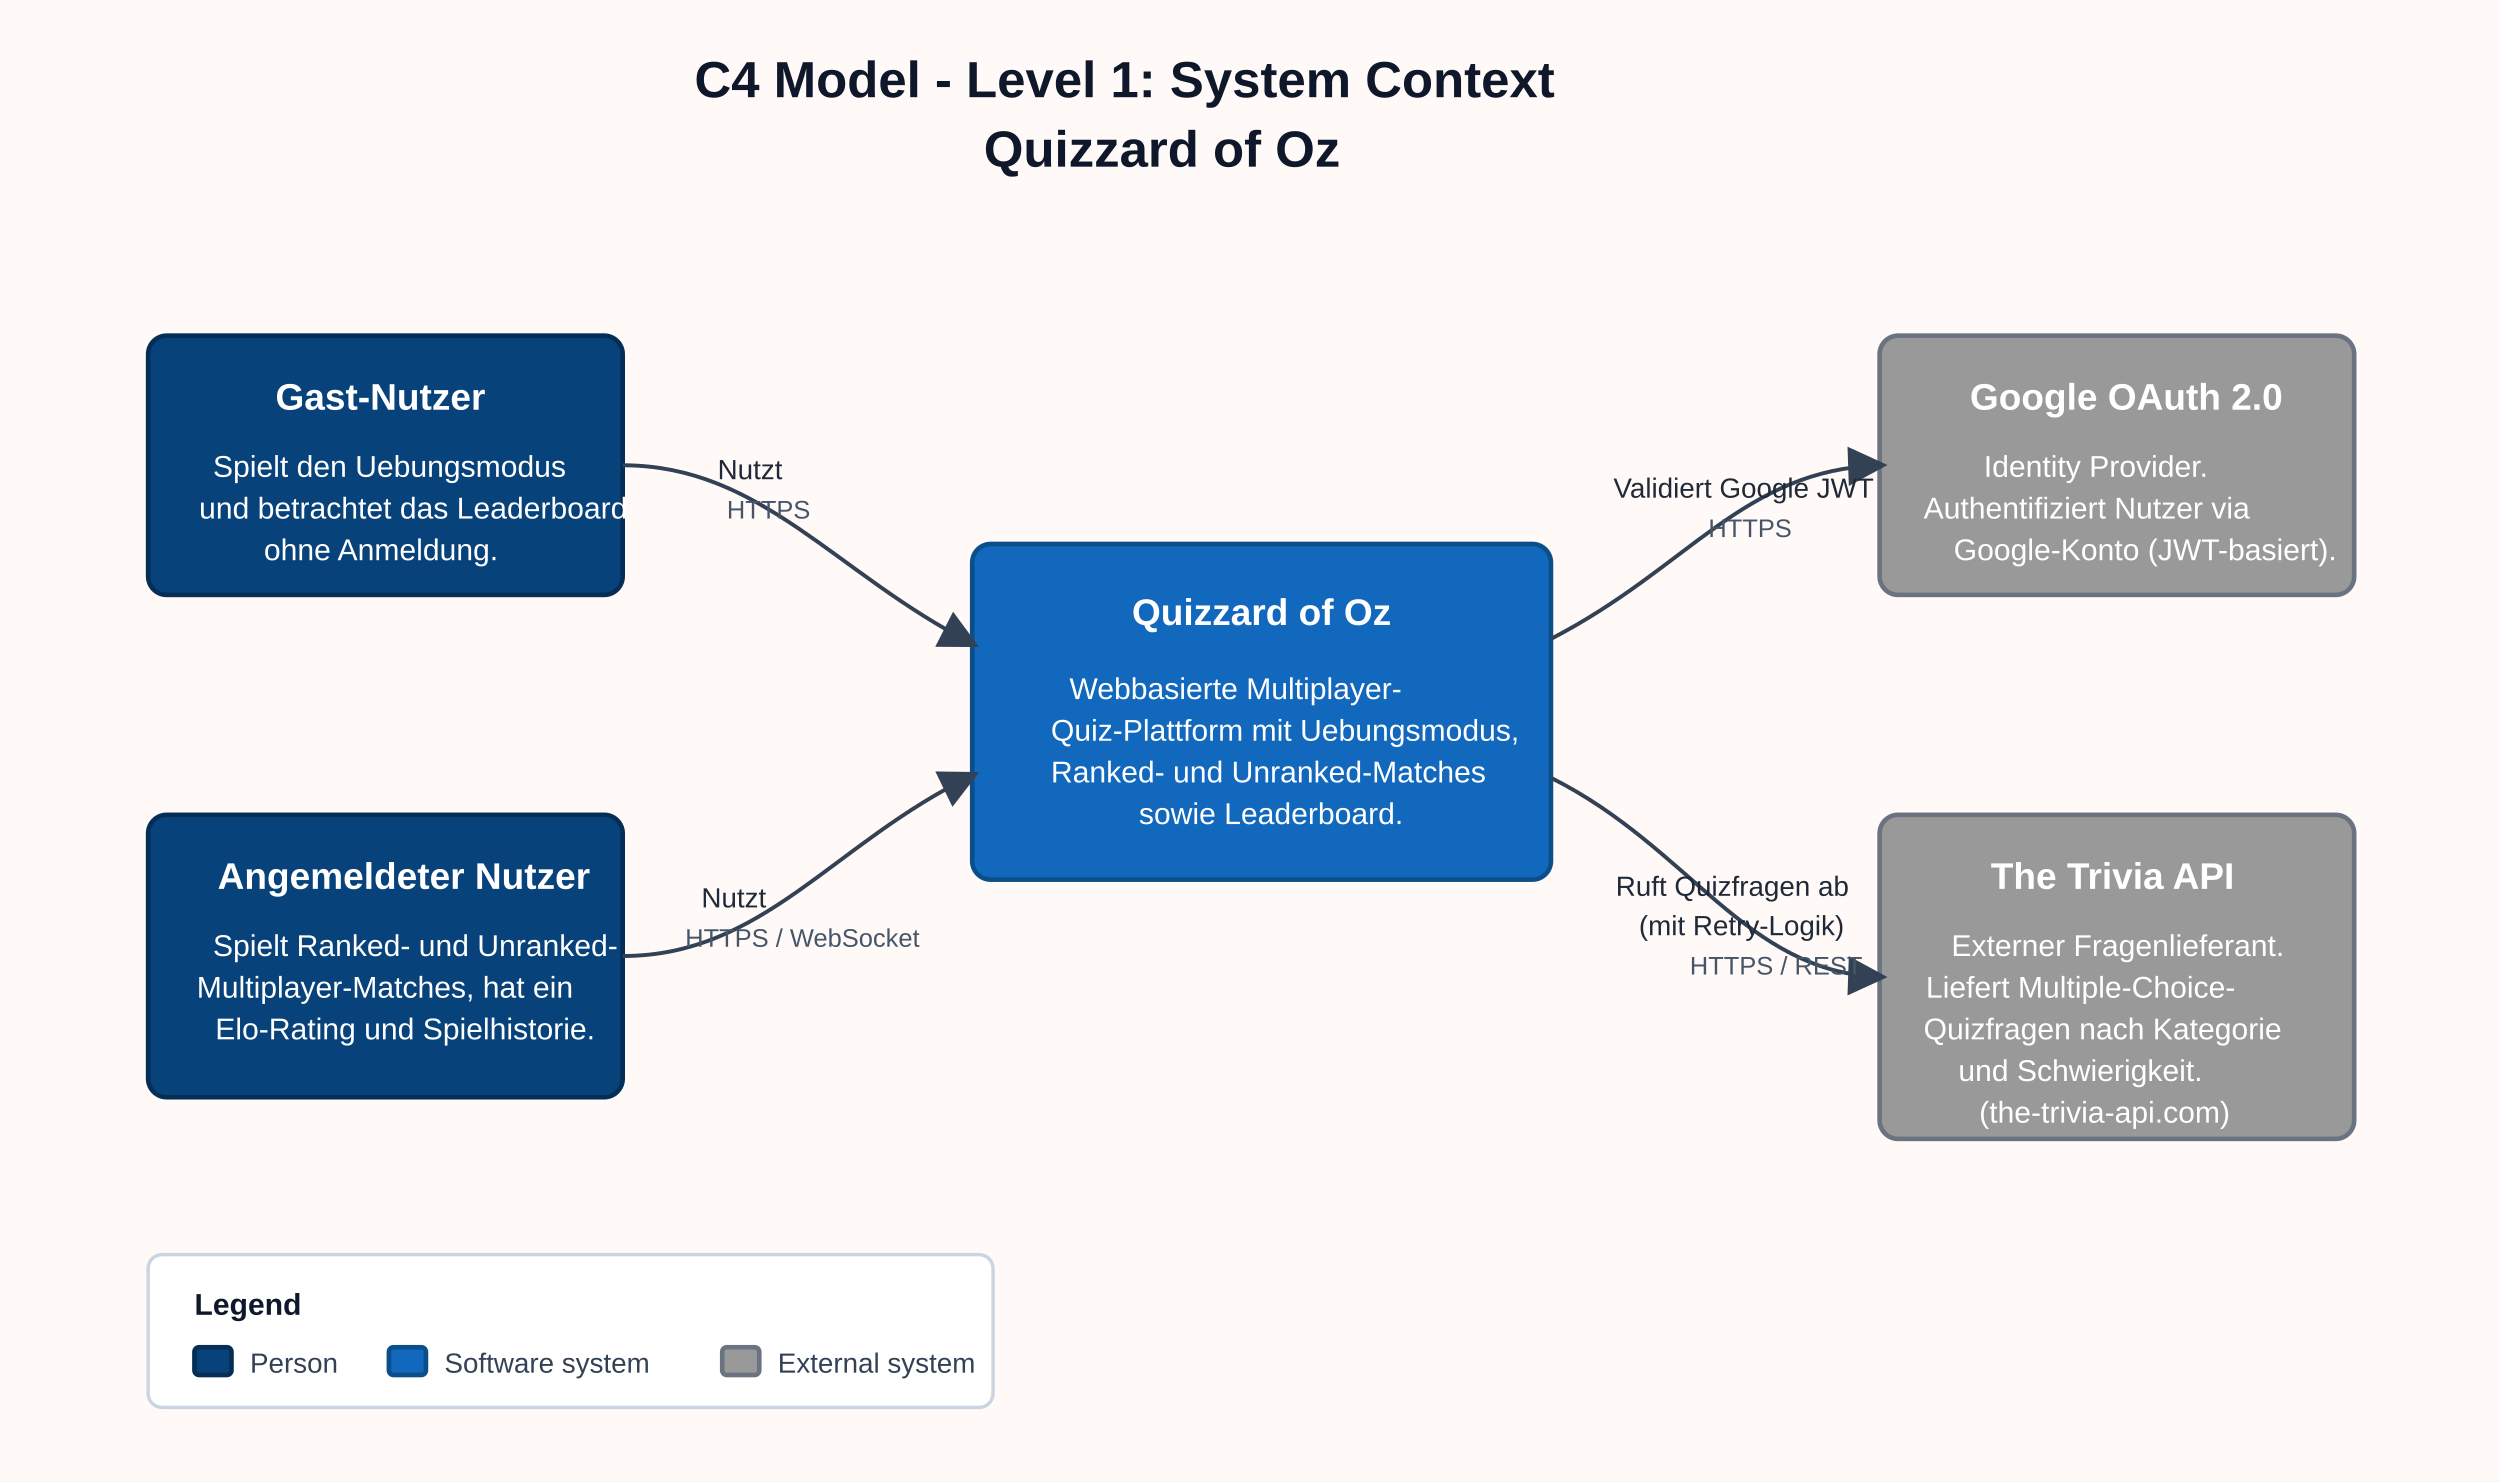
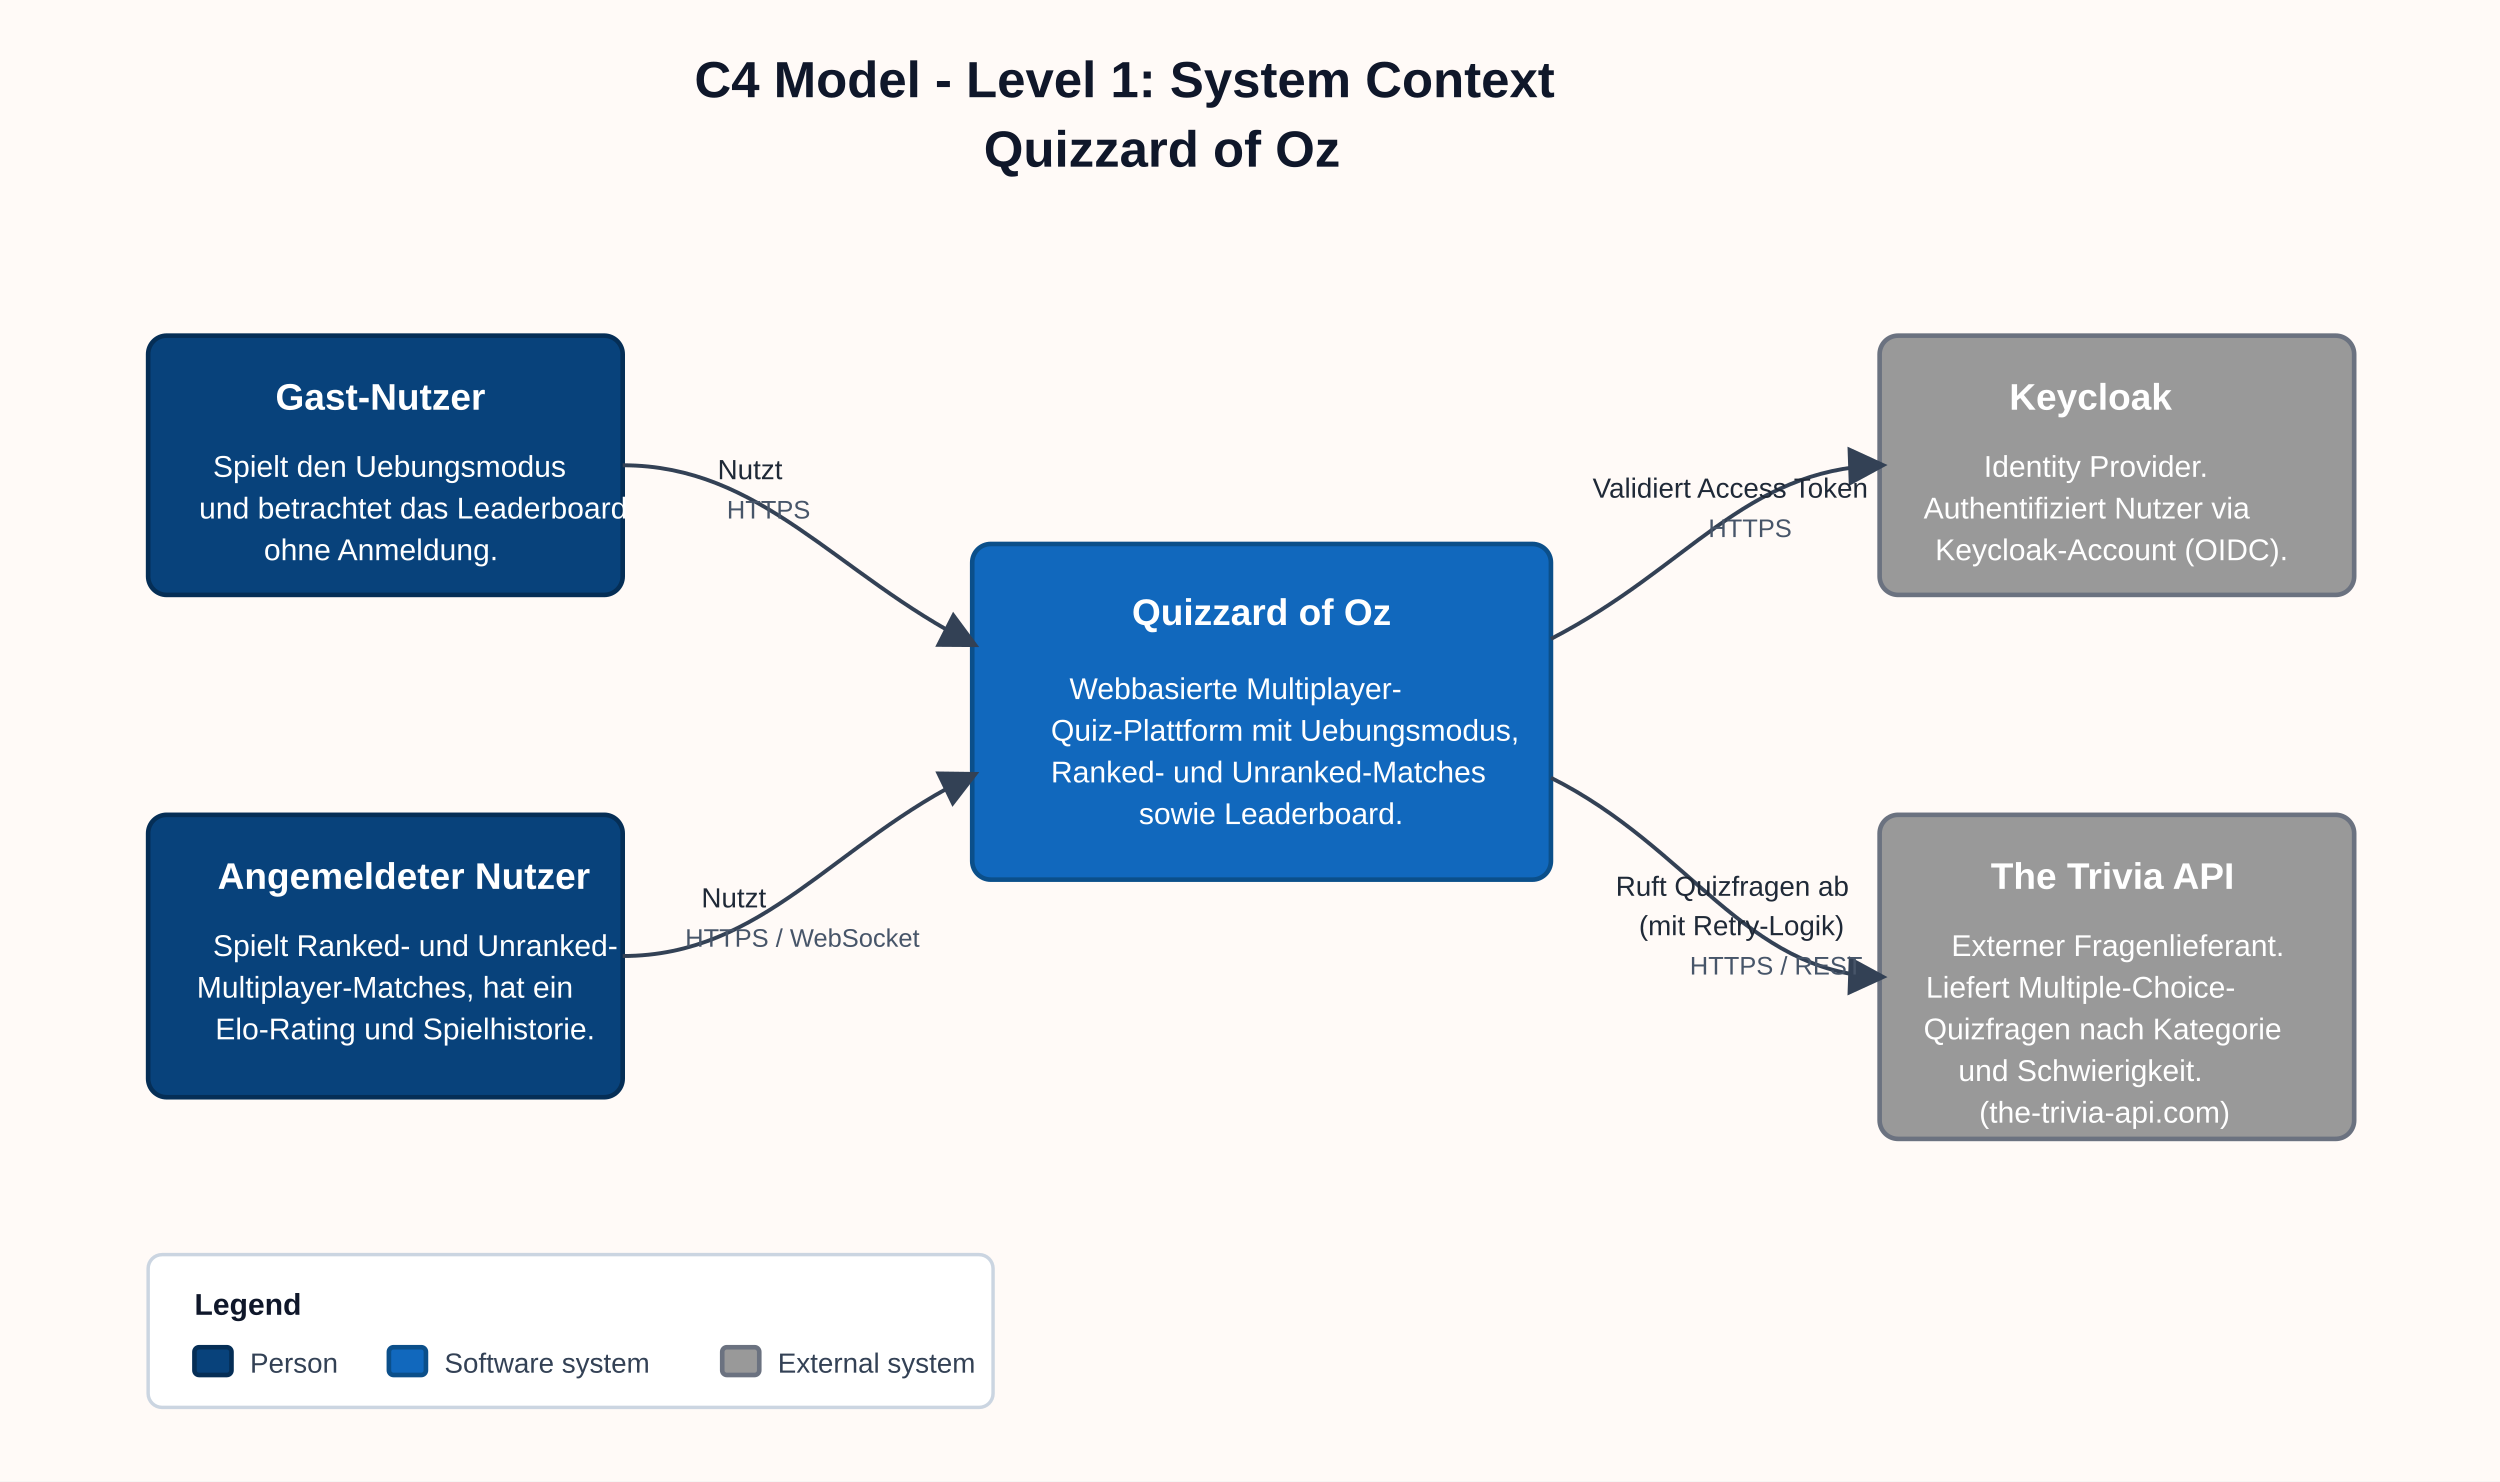
<svg xmlns="http://www.w3.org/2000/svg" width="1080" height="640" viewBox="0 0 1080 640" role="img" aria-labelledby="title desc">
  <defs>
    <marker id="arrow" markerWidth="10" markerHeight="10" refX="8" refY="5" orient="auto" markerUnits="strokeWidth">
      <path d="M0 0L10 5L0 10Z" fill="#334155" />
    </marker>
    <style>
      .bg { fill: #fffaf7; }
      .person { fill: #08427b; stroke: #052e56; stroke-width: 2; }
      .system { fill: #1168bd; stroke: #0b4f8a; stroke-width: 2; }
      .external { fill: #999999; stroke: #6b7280; stroke-width: 2; }
      .legend { fill: #ffffff; stroke: #cbd5e1; stroke-width: 1.5; }
      .title { font: 700 22px Arial, sans-serif; fill: #0f172a; }
      .label { font: 700 16px Arial, sans-serif; fill: #ffffff; }
      .text { font: 13px Arial, sans-serif; fill: #ffffff; }
      .legend-title { font: 700 13px Arial, sans-serif; fill: #0f172a; }
      .legend-text { font: 12px Arial, sans-serif; fill: #334155; }
      .line { fill: none; stroke: #334155; stroke-width: 1.7; marker-end: url(#arrow); }
      .caption { font: 12px Arial, sans-serif; fill: #1f2937; }
      .protocol { font: 11px Arial, sans-serif; fill: #475569; }
    </style>
  </defs>
  <rect class="bg" x="0" y="0" width="1080" height="640" />
  <text class="title" x="300" y="42">C4 Model - Level 1: System Context</text>
  <text class="title" x="425" y="72">Quizzard of Oz</text>
  <rect class="person" x="64" y="145" width="205" height="112" rx="8" />
  <text class="label" x="119" y="177">Gast-Nutzer</text>
  <text class="text" x="92" y="206">Spielt den Uebungsmodus</text>
  <text class="text" x="86" y="224">und betrachtet das Leaderboard</text>
  <text class="text" x="114" y="242">ohne Anmeldung.</text>
  <rect class="person" x="64" y="352" width="205" height="122" rx="8" />
  <text class="label" x="94" y="384">Angemeldeter Nutzer</text>
  <text class="text" x="92" y="413">Spielt Ranked- und Unranked-</text>
  <text class="text" x="85" y="431">Multiplayer-Matches, hat ein</text>
  <text class="text" x="93" y="449">Elo-Rating und Spielhistorie.</text>
  <rect class="system" x="420" y="235" width="250" height="145" rx="8" />
  <text class="label" x="489" y="270">Quizzard of Oz</text>
  <text class="text" x="462" y="302">Webbasierte Multiplayer-</text>
  <text class="text" x="454" y="320">Quiz-Plattform mit Uebungsmodus,</text>
  <text class="text" x="454" y="338">Ranked- und Unranked-Matches</text>
  <text class="text" x="492" y="356">sowie Leaderboard.</text>
  <rect class="external" x="812" y="145" width="205" height="112" rx="8" />
-   <text class="label" x="851" y="177">Google OAuth 2.0</text>
+   <text class="label" x="868" y="177">Keycloak</text>
  <text class="text" x="857" y="206">Identity Provider.</text>
  <text class="text" x="831" y="224">Authentifiziert Nutzer via</text>
-   <text class="text" x="844" y="242">Google-Konto (JWT-basiert).</text>
+   <text class="text" x="836" y="242">Keycloak-Account (OIDC).</text>
  <rect class="external" x="812" y="352" width="205" height="140" rx="8" />
  <text class="label" x="860" y="384">The Trivia API</text>
  <text class="text" x="843" y="413">Externer Fragenlieferant.</text>
  <text class="text" x="832" y="431">Liefert Multiple-Choice-</text>
  <text class="text" x="831" y="449">Quizfragen nach Kategorie</text>
  <text class="text" x="846" y="467">und Schwierigkeit.</text>
  <text class="text" x="855" y="485">(the-trivia-api.com)</text>
  <path class="line" d="M269 201C329 201 361 248 420 278" />
  <text class="caption" x="310" y="207">Nutzt</text>
  <text class="protocol" x="314" y="224">HTTPS</text>
  <path class="line" d="M269 413C330 413 360 364 420 335" />
  <text class="caption" x="303" y="392">Nutzt</text>
  <text class="protocol" x="296" y="409">HTTPS / WebSocket</text>
  <path class="line" d="M670 276C730 245 753 203 812 201" />
-   <text class="caption" x="697" y="215">Validiert Google JWT</text>
+   <text class="caption" x="688" y="215">Validiert Access Token</text>
  <text class="protocol" x="738" y="232">HTTPS</text>
  <path class="line" d="M670 336C730 366 754 420 812 422" />
  <text class="caption" x="698" y="387">Ruft Quizfragen ab</text>
  <text class="caption" x="708" y="404">(mit Retry-Logik)</text>
  <text class="protocol" x="730" y="421">HTTPS / REST</text>
  <rect class="legend" x="64" y="542" width="365" height="66" rx="6" />
  <text class="legend-title" x="84" y="568">Legend</text>
  <rect class="person" x="84" y="582" width="16" height="12" rx="2" />
  <text class="legend-text" x="108" y="593">Person</text>
  <rect class="system" x="168" y="582" width="16" height="12" rx="2" />
  <text class="legend-text" x="192" y="593">Software system</text>
  <rect class="external" x="312" y="582" width="16" height="12" rx="2" />
  <text class="legend-text" x="336" y="593">External system</text>
</svg>
